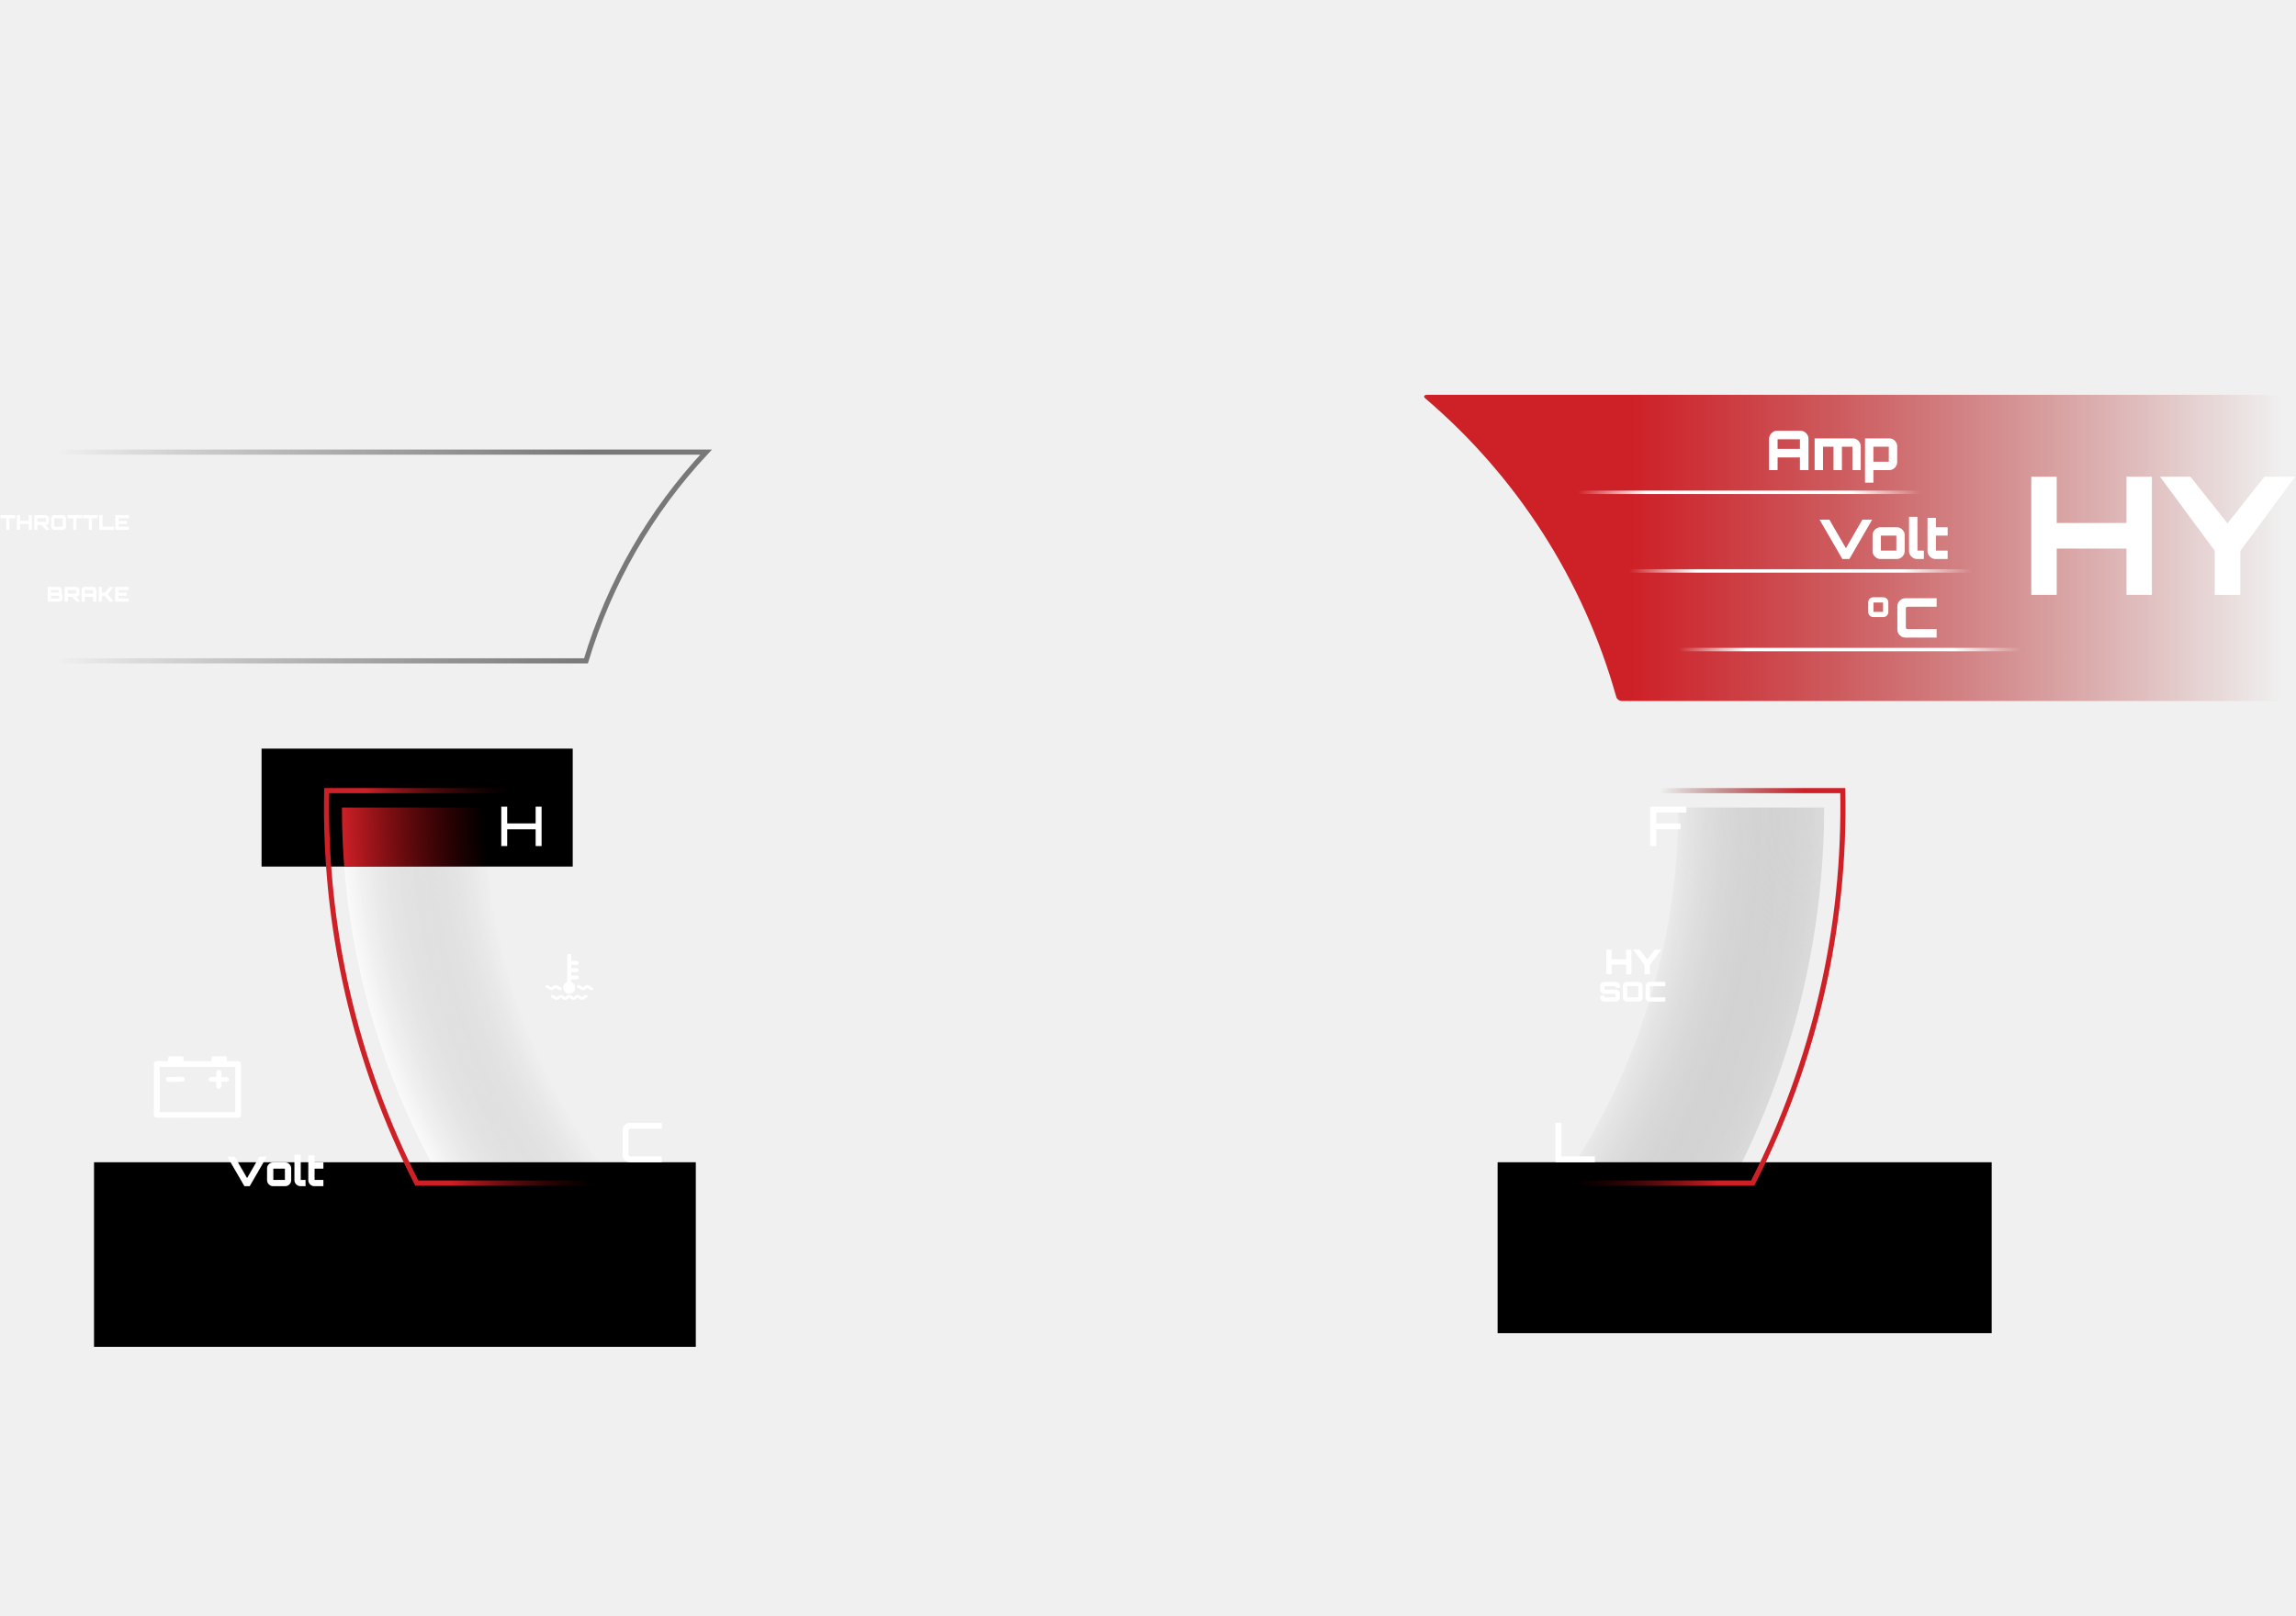
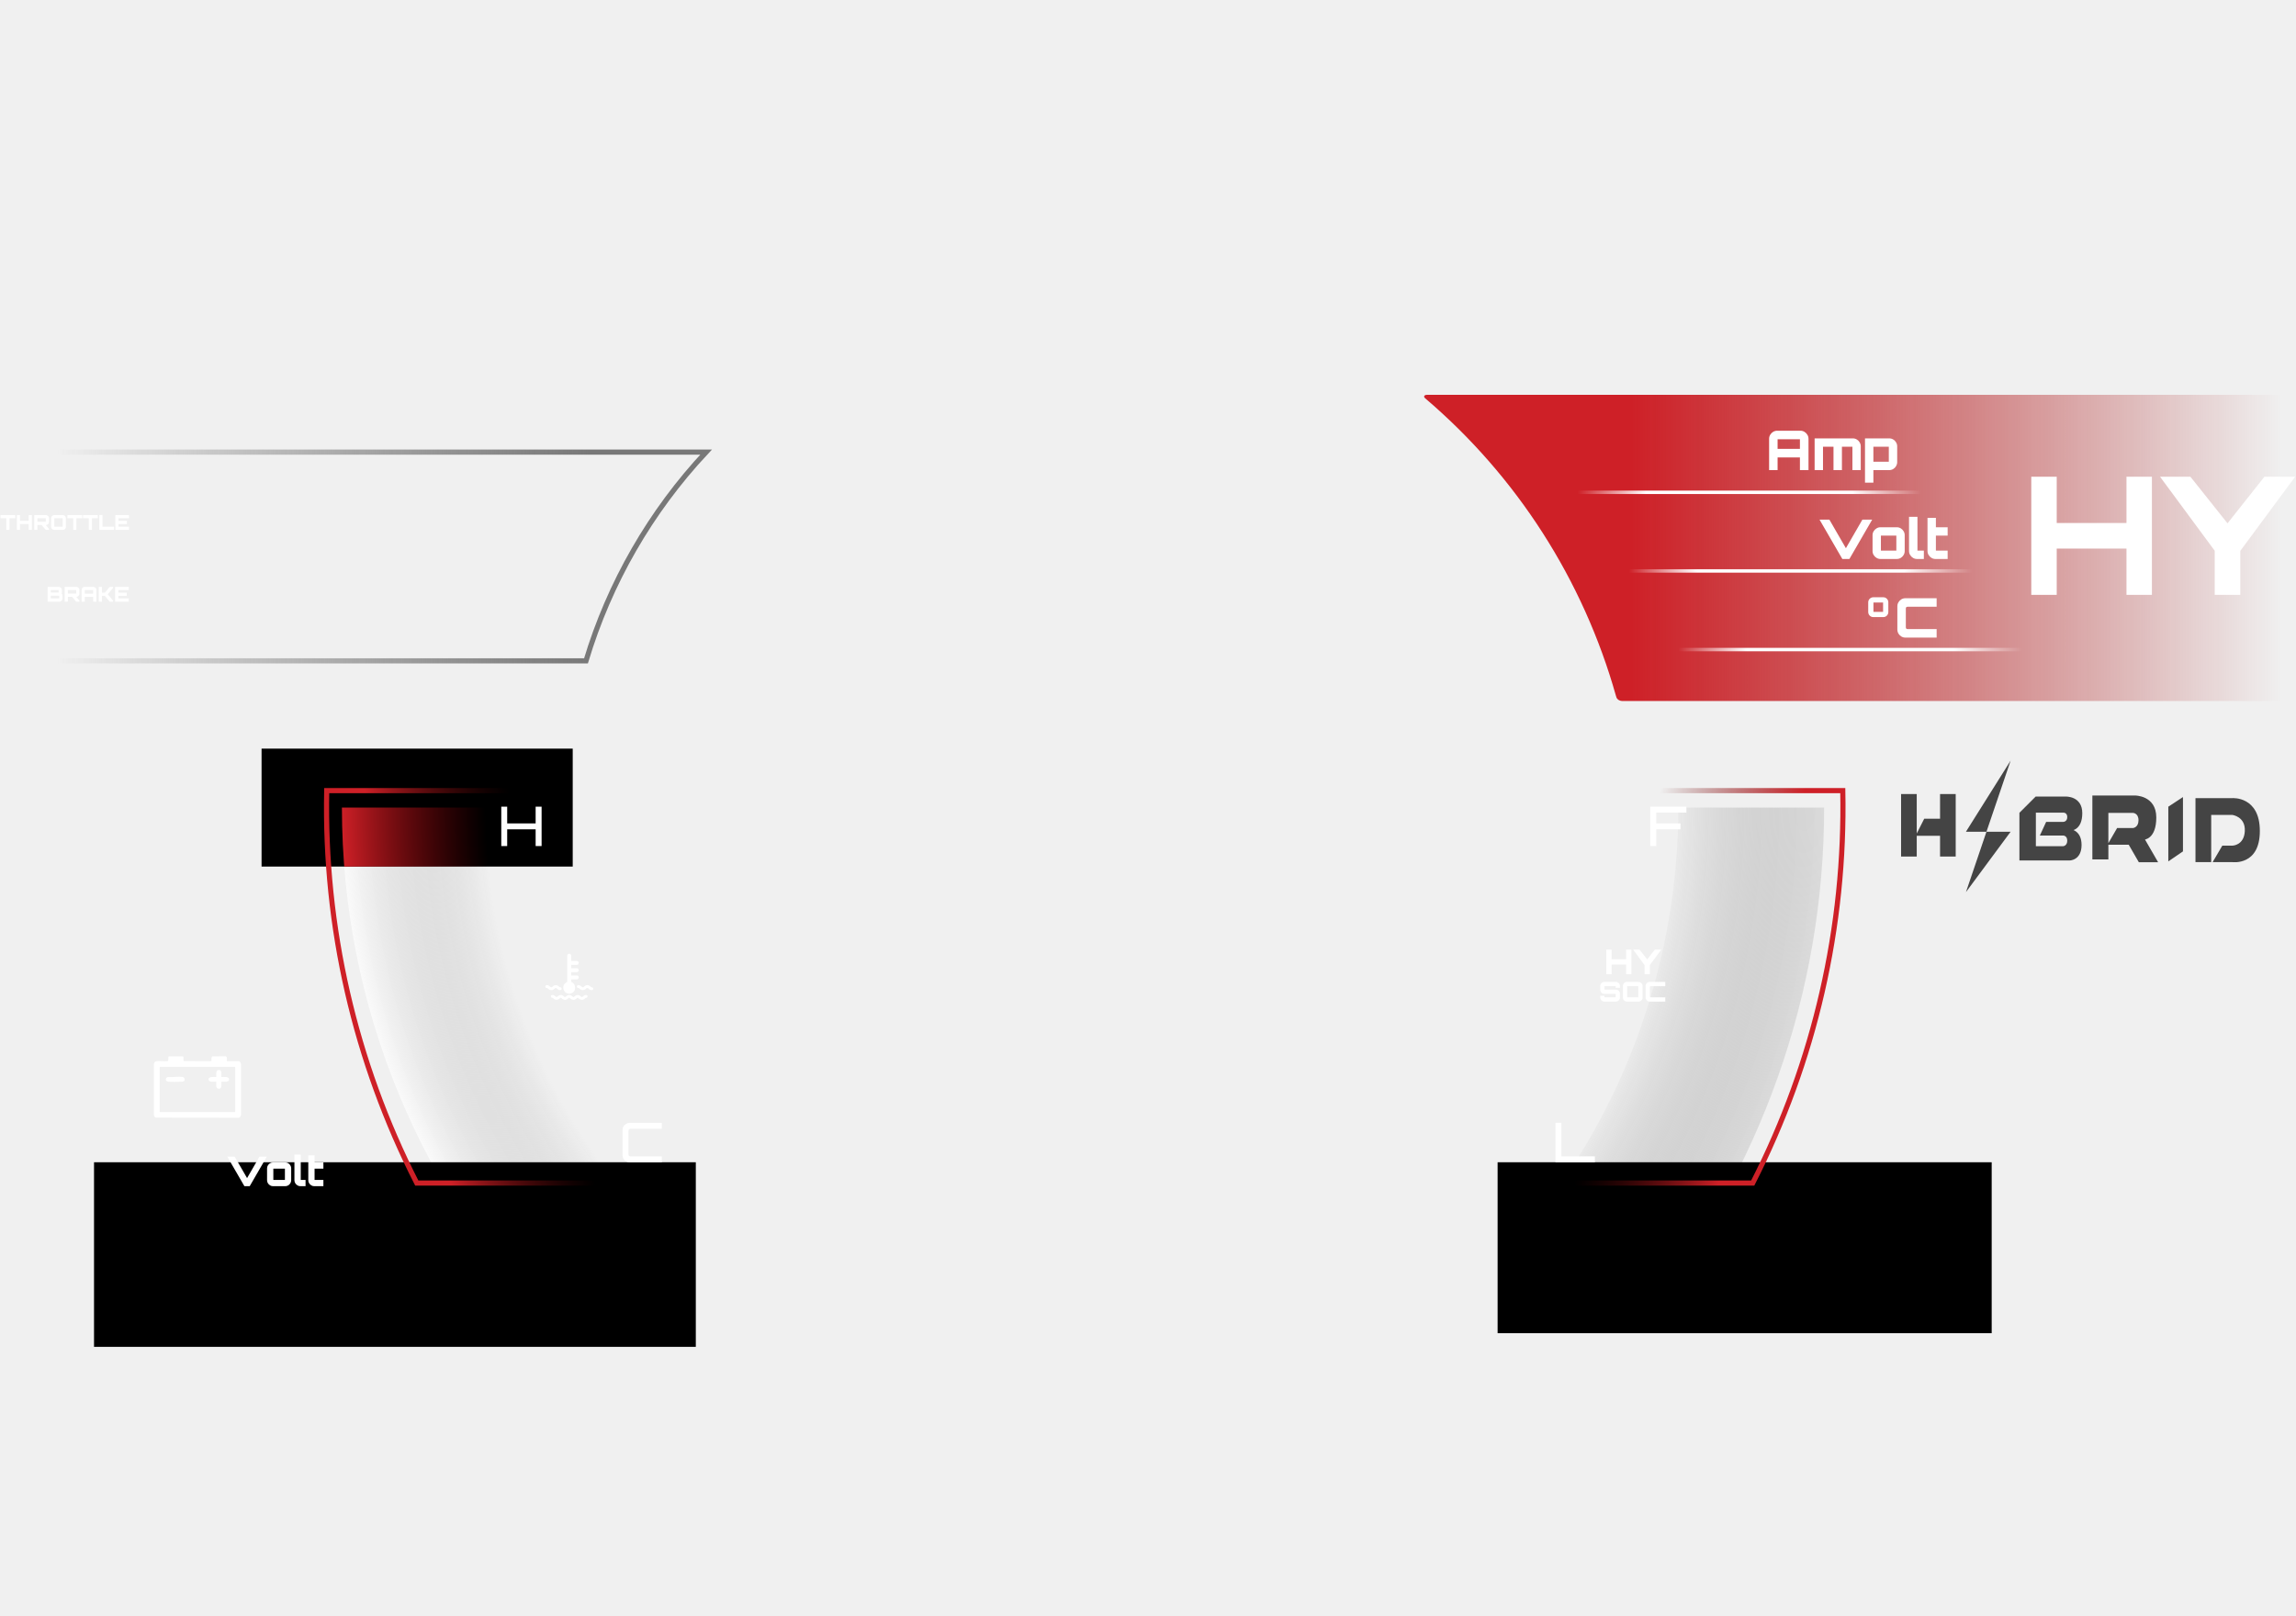
<svg xmlns="http://www.w3.org/2000/svg" width="1343" height="945" viewBox="0 0 1343 945" fill="none">
-   <path d="M1067 472.5C1067 580.66 1029.89 685.547 961.873 769.642L895.559 716.006C951.3 647.09 981.71 561.137 981.71 472.5H1067Z" fill="url(#paint0_radial_23_346)" />
+   <path d="M1067 472.5C1067 580.66 1029.89 685.547 961.873 769.642L895.559 716.006C951.3 647.09 981.71 561.137 981.71 472.5H1067Z" fill="url(#paint0_radial_38_134)" />
  <rect x="876" y="680" width="289" height="100" fill="black" />
  <path d="M965.294 495V471.96H986.414V475.416H968.782V481.752H982.958V485.208H968.782V495H965.294Z" fill="white" />
  <path d="M909.855 680V656.928H913.311V676.544H932.895V680H909.855Z" fill="white" />
-   <path d="M908 692.17H1025.22C1061.44 621.145 1079.54 542.264 1077.9 462.552H958.5" stroke="url(#paint1_linear_23_346)" stroke-width="3" />
+   <path d="M908 692.17H1025.22C1061.44 621.145 1079.54 542.264 1077.9 462.552H958.5" stroke="url(#paint1_linear_38_134)" stroke-width="3" />
  <path d="M938.404 586C937.977 586 937.583 585.893 937.22 585.68C936.857 585.467 936.569 585.179 936.356 584.816C936.143 584.453 936.036 584.059 936.036 583.632V582.56H938.516V583.504H945.044V581.488H938.404C937.977 581.488 937.583 581.381 937.22 581.168C936.857 580.955 936.569 580.672 936.356 580.32C936.143 579.957 936.036 579.557 936.036 579.12V576.848C936.036 576.411 936.143 576.016 936.356 575.664C936.569 575.301 936.857 575.013 937.22 574.8C937.583 574.587 937.977 574.48 938.404 574.48H945.188C945.615 574.48 946.004 574.587 946.356 574.8C946.719 575.013 947.007 575.301 947.22 575.664C947.444 576.016 947.556 576.411 947.556 576.848V577.92H945.044V576.976H938.516V578.992H945.188C945.615 578.992 946.004 579.099 946.356 579.312C946.719 579.525 947.007 579.813 947.22 580.176C947.444 580.528 947.556 580.923 947.556 581.36V583.632C947.556 584.059 947.444 584.453 947.22 584.816C947.007 585.179 946.719 585.467 946.356 585.68C946.004 585.893 945.615 586 945.188 586H938.404ZM951.654 586C951.227 586 950.833 585.893 950.47 585.68C950.107 585.467 949.819 585.179 949.606 584.816C949.393 584.453 949.286 584.059 949.286 583.632V576.848C949.286 576.411 949.393 576.016 949.606 575.664C949.819 575.301 950.107 575.013 950.47 574.8C950.833 574.587 951.227 574.48 951.654 574.48H958.438C958.865 574.48 959.254 574.587 959.606 574.8C959.969 575.013 960.257 575.301 960.47 575.664C960.694 576.016 960.806 576.411 960.806 576.848V583.632C960.806 584.059 960.694 584.453 960.47 584.816C960.257 585.179 959.969 585.467 959.606 585.68C959.254 585.893 958.865 586 958.438 586H951.654ZM951.766 583.504H958.294V576.976H951.766V583.504ZM964.936 586C964.499 586 964.099 585.893 963.736 585.68C963.384 585.467 963.101 585.184 962.888 584.832C962.675 584.469 962.568 584.069 962.568 583.632V576.848C962.568 576.411 962.675 576.016 962.888 575.664C963.101 575.301 963.384 575.013 963.736 574.8C964.099 574.587 964.499 574.48 964.936 574.48H974.056V576.976H965.576C965.405 576.976 965.272 577.019 965.176 577.104C965.091 577.189 965.048 577.323 965.048 577.504V582.976C965.048 583.147 965.091 583.28 965.176 583.376C965.272 583.461 965.405 583.504 965.576 583.504H974.056V586H964.936Z" fill="white" />
  <path d="M939.578 570V555.6H942.678V561.24H951.178V555.6H954.278V570H951.178V564.36H942.678V570H939.578ZM961.929 570V564.62L955.269 555.6H958.969L963.489 561.28L967.989 555.6H971.729L965.049 564.64V570H961.929Z" fill="white" />
-   <path d="M834.689 231.002L1341.69 231V410.116L948.689 410.116C948.689 410.116 947.263 410.116 946.189 409.042C945.591 408.444 945.488 408.08 945.213 407.102L945.196 407.042C926.074 339.272 887.246 278.708 833.644 233.042C833.189 232.654 832.733 231.998 833.189 231.542C833.644 231.086 833.901 231.002 834.689 231.002Z" fill="url(#paint2_linear_23_346)" />
+   <path d="M834.689 231.002L1341.69 231V410.116L948.689 410.116C948.689 410.116 947.263 410.116 946.189 409.042C945.591 408.444 945.488 408.08 945.213 407.102L945.196 407.042C926.074 339.272 887.246 278.708 833.644 233.042C833.189 232.654 832.733 231.998 833.189 231.542C833.644 231.086 833.901 231.002 834.689 231.002Z" fill="url(#paint2_linear_38_134)" />
  <path d="M1188.16 348.042V278.922H1203.04V305.994H1243.84V278.922H1258.72V348.042H1243.84V320.97H1203.04V348.042H1188.16ZM1295.45 348.042V322.218L1263.48 278.922H1281.24L1302.94 306.186L1324.54 278.922H1342.49L1310.42 322.314V348.042H1295.45Z" fill="white" />
  <path d="M1077.64 327.042L1064.29 304.002H1070.05L1079.72 320.738L1089.38 304.002H1095.11L1081.77 327.042H1077.64ZM1099.95 327.042C1099.11 327.042 1098.35 326.829 1097.64 326.402C1096.94 325.975 1096.37 325.41 1095.95 324.706C1095.52 324.002 1095.31 323.234 1095.31 322.402V313.122C1095.31 312.29 1095.52 311.522 1095.95 310.818C1096.37 310.114 1096.94 309.549 1097.64 309.122C1098.35 308.695 1099.11 308.482 1099.95 308.482H1109.48C1110.33 308.482 1111.11 308.695 1111.82 309.122C1112.52 309.549 1113.08 310.114 1113.48 310.818C1113.91 311.522 1114.12 312.29 1114.12 313.122V322.402C1114.12 323.234 1113.91 324.002 1113.48 324.706C1113.08 325.41 1112.52 325.975 1111.82 326.402C1111.11 326.829 1110.33 327.042 1109.48 327.042H1099.95ZM1100.2 322.146H1109.23V313.378H1100.2V322.146ZM1121.29 327.042C1120.46 327.042 1119.69 326.829 1118.99 326.402C1118.28 325.975 1117.72 325.41 1117.29 324.706C1116.86 324.002 1116.65 323.234 1116.65 322.402V302.37H1121.58V322.146H1125.32V327.042H1121.29ZM1132.13 327.042C1131.28 327.042 1130.5 326.829 1129.8 326.402C1129.09 325.975 1128.53 325.41 1128.1 324.706C1127.68 324.002 1127.46 323.234 1127.46 322.402V302.978H1132.36V308.482H1139.24V313.378H1132.36V322.146H1139.24V327.042H1132.13Z" fill="white" />
  <path d="M1034.81 275.042V256.738C1034.81 255.863 1035.02 255.074 1035.45 254.37C1035.88 253.645 1036.45 253.069 1037.18 252.642C1037.9 252.215 1038.69 252.002 1039.55 252.002H1053.08C1053.96 252.002 1054.75 252.215 1055.45 252.642C1056.18 253.069 1056.75 253.645 1057.18 254.37C1057.63 255.074 1057.85 255.863 1057.85 256.738V275.042H1052.83V267.618H1039.77V275.042H1034.81ZM1039.77 262.626H1052.83V256.994H1039.77V262.626ZM1061.43 275.042V256.482H1083.77C1084.62 256.482 1085.4 256.695 1086.1 257.122C1086.81 257.549 1087.36 258.114 1087.77 258.818C1088.2 259.522 1088.41 260.29 1088.41 261.122V275.042H1083.54V261.378H1077.4V275.042H1072.47V261.378H1066.33V275.042H1061.43ZM1090.9 282.402V256.482H1105.08C1105.93 256.482 1106.71 256.695 1107.41 257.122C1108.12 257.549 1108.67 258.114 1109.08 258.818C1109.5 259.522 1109.72 260.29 1109.72 261.122V270.402C1109.72 271.234 1109.5 272.002 1109.08 272.706C1108.67 273.41 1108.12 273.975 1107.41 274.402C1106.71 274.829 1105.93 275.042 1105.08 275.042H1095.8V282.402H1090.9ZM1095.8 270.146H1104.82V261.378H1095.8V270.146Z" fill="white" />
  <path d="M1114.56 373.042C1113.69 373.042 1112.89 372.829 1112.16 372.402C1111.46 371.975 1110.89 371.41 1110.46 370.706C1110.04 369.981 1109.82 369.181 1109.82 368.306V354.738C1109.82 353.863 1110.04 353.074 1110.46 352.37C1110.89 351.645 1111.46 351.069 1112.16 350.642C1112.89 350.215 1113.69 350.002 1114.56 350.002H1132.8V354.994H1115.84C1115.5 354.994 1115.23 355.079 1115.04 355.25C1114.87 355.421 1114.78 355.687 1114.78 356.05V366.994C1114.78 367.335 1114.87 367.602 1115.04 367.794C1115.23 367.965 1115.5 368.05 1115.84 368.05H1132.8V373.042H1114.56Z" fill="white" />
  <path d="M1095.68 361.042C1095.16 361.042 1094.68 360.909 1094.24 360.642C1093.8 360.375 1093.45 360.022 1093.18 359.582C1092.92 359.142 1092.78 358.662 1092.78 358.142V352.342C1092.78 351.822 1092.92 351.342 1093.18 350.902C1093.45 350.462 1093.8 350.109 1094.24 349.842C1094.68 349.575 1095.16 349.442 1095.68 349.442H1101.64C1102.18 349.442 1102.66 349.575 1103.1 349.842C1103.54 350.109 1103.89 350.462 1104.14 350.902C1104.41 351.342 1104.54 351.822 1104.54 352.342V358.142C1104.54 358.662 1104.41 359.142 1104.14 359.582C1103.89 360.022 1103.54 360.375 1103.1 360.642C1102.66 360.909 1102.18 361.042 1101.64 361.042H1095.68ZM1095.84 357.982H1101.48V352.502H1095.84V357.982Z" fill="white" />
-   <line x1="952.689" y1="334.042" x2="1153.69" y2="334.042" stroke="url(#paint3_linear_23_346)" stroke-width="2" />
-   <line x1="981.689" y1="380.042" x2="1182.69" y2="380.042" stroke="url(#paint4_linear_23_346)" stroke-width="2" />
-   <line x1="922.689" y1="288.042" x2="1123.69" y2="288.042" stroke="url(#paint5_linear_23_346)" stroke-width="2" />
-   <path d="M328.434 782.566C287.715 741.848 255.416 693.508 233.379 640.307C211.342 587.105 200 530.085 200 472.5L285.271 472.5C285.271 518.887 294.408 564.819 312.159 607.675C329.91 650.531 355.929 689.47 388.729 722.271L328.434 782.566Z" fill="url(#paint6_radial_23_346)" />
+   <line x1="952.689" y1="334.042" x2="1153.69" y2="334.042" stroke="url(#paint3_linear_38_134)" stroke-width="2" />
+   <line x1="981.689" y1="380.042" x2="1182.69" y2="380.042" stroke="url(#paint4_linear_38_134)" stroke-width="2" />
+   <line x1="922.689" y1="288.042" x2="1123.69" y2="288.042" stroke="url(#paint5_linear_38_134)" stroke-width="2" />
+   <path d="M328.434 782.566C287.715 741.848 255.416 693.508 233.379 640.307C211.342 587.105 200 530.085 200 472.5H285.271C285.271 518.887 294.408 564.819 312.159 607.675C329.91 650.531 355.929 689.47 388.729 722.271L328.434 782.566Z" fill="url(#paint6_radial_38_134)" />
  <rect x="55" y="680" width="352" height="108" fill="black" />
  <rect x="153" y="438" width="182" height="69" fill="black" />
  <path d="M293.215 495V471.96H296.671V481.752H313.311V471.96H316.799V495H313.311V485.208H296.671V495H293.215Z" fill="white" />
  <path d="M368.296 680C367.528 680 366.824 679.819 366.184 679.456C365.565 679.072 365.064 678.571 364.68 677.952C364.317 677.312 364.136 676.608 364.136 675.84V661.12C364.136 660.352 364.317 659.659 364.68 659.04C365.064 658.4 365.565 657.899 366.184 657.536C366.824 657.152 367.528 656.96 368.296 656.96H387.112V660.416H368.776C368.434 660.416 368.146 660.533 367.912 660.768C367.698 660.981 367.592 661.259 367.592 661.6V675.36C367.592 675.701 367.698 675.989 367.912 676.224C368.146 676.437 368.434 676.544 368.776 676.544H387.112V680H368.296Z" fill="white" />
-   <path d="M361 692.17H243.783C207.559 621.145 189.462 542.264 191.102 462.552H310.5" stroke="url(#paint7_linear_23_346)" stroke-width="3" />
-   <g clip-path="url(#clip0_23_346)">
+   <path d="M361 692.17H243.783C207.559 621.145 189.462 542.264 191.102 462.552H310.5" stroke="url(#paint7_linear_38_134)" stroke-width="3" />
+   <g clip-path="url(#clip0_38_134)">
    <path d="M334.143 562.224H337.574C337.592 562.224 337.866 562.335 337.909 562.357C338.711 562.762 338.704 563.992 337.91 564.404C337.87 564.426 337.592 564.536 337.574 564.536H334.142V566.47H337.62C337.65 566.47 337.886 566.591 337.938 566.621C338.696 567.047 338.704 568.113 337.986 568.585C337.913 568.633 337.591 568.782 337.527 568.782H334.142V570.716H337.62C337.648 570.716 337.927 570.844 337.978 570.874C338.959 571.473 338.472 573.027 337.387 573.027H334.142V574.513C337.214 575.653 337.211 580.203 334.039 581.202C330.048 582.458 327.576 576.941 331.263 574.764C331.399 574.684 331.738 574.59 331.762 574.467L331.791 558.929C332.014 557.912 333.38 557.657 333.948 558.529C333.995 558.602 334.142 558.928 334.142 558.993V562.224L334.143 562.224Z" fill="white" />
    <path d="M322.88 582.143C323.426 582.05 324.032 582.269 324.475 582.584C324.745 582.776 325.121 583.277 325.435 583.313C325.929 583.368 326.138 582.961 326.465 582.699C327.407 581.943 328.531 581.913 329.496 582.652C329.872 582.939 330.11 583.415 330.654 583.3C330.9 583.248 331.267 582.796 331.486 582.631C332.384 581.955 333.521 581.942 334.419 582.631C334.794 582.92 335.046 583.418 335.603 583.3C335.844 583.249 336.401 582.616 336.709 582.437C337.62 581.907 338.637 582.054 339.44 582.699C339.665 582.88 339.933 583.26 340.238 583.308C340.777 583.393 341.156 582.744 341.598 582.472C342.024 582.209 342.843 581.957 343.291 582.252C343.817 582.598 343.79 583.351 343.262 583.681C343.037 583.821 342.939 583.752 342.72 583.794C342.39 583.858 342.096 584.286 341.821 584.49C340.855 585.208 339.713 585.152 338.789 584.395C338.609 584.247 338.486 584.049 338.275 583.923C337.61 583.522 337.318 584.162 336.846 584.51C335.836 585.255 334.736 585.109 333.793 584.347C333.655 584.235 333.533 584.048 333.392 583.95C332.706 583.476 332.382 584.154 331.897 584.509C331.012 585.157 329.944 585.159 329.057 584.509C328.581 584.161 328.294 583.521 327.628 583.922C327.418 584.049 327.295 584.246 327.114 584.394C326.194 585.148 325.043 585.21 324.082 584.489C323.811 584.285 323.519 583.859 323.183 583.794C322.945 583.748 322.855 583.824 322.613 583.662C321.995 583.247 322.182 582.262 322.878 582.143H322.88Z" fill="white" />
    <path d="M319.658 576.388C320.177 576.297 320.83 576.529 321.254 576.829C321.627 577.094 321.961 577.642 322.448 577.654C322.936 577.666 323.243 577.136 323.596 576.876C324.505 576.206 325.632 576.196 326.549 576.856C326.904 577.112 327.161 577.533 327.595 577.639C327.825 577.695 327.949 577.62 328.191 577.791C328.786 578.211 328.594 579.212 327.865 579.302C327.24 579.38 326.674 579.15 326.184 578.782C325.939 578.597 325.626 578.191 325.366 578.099C324.707 577.866 324.413 578.468 323.962 578.802C323.111 579.433 321.996 579.513 321.104 578.915C320.791 578.706 320.522 578.329 320.218 578.159C319.85 577.955 319.46 578.133 319.158 577.721C318.811 577.249 319.063 576.492 319.659 576.388H319.658Z" fill="white" />
    <path d="M338.099 576.388C338.75 576.277 339.411 576.593 339.907 576.991C340.212 577.236 340.451 577.643 340.889 577.654C341.396 577.666 341.774 577.047 342.177 576.782C342.974 576.255 344.016 576.23 344.83 576.735C345.175 576.948 345.489 577.389 345.8 577.547C346.2 577.751 346.835 577.585 346.971 578.251C347.215 579.446 345.883 579.463 345.112 579.091C344.644 578.866 344.151 578.201 343.77 578.088C343.11 577.894 342.817 578.523 342.356 578.849C341.489 579.462 340.405 579.478 339.525 578.888C339.232 578.692 338.873 578.227 338.613 578.112C338.271 577.961 337.915 578.124 337.624 577.743C337.26 577.268 337.511 576.489 338.099 576.388L338.099 576.388Z" fill="white" />
  </g>
-   <mask id="mask0_23_346" style="mask-type:alpha" maskUnits="userSpaceOnUse" x="153" y="468" width="275" height="39">
+   <mask id="mask0_38_134" style="mask-type:alpha" maskUnits="userSpaceOnUse" x="153" y="468" width="275" height="39">
    <rect x="153" y="468" width="275" height="39" fill="white" />
  </mask>
-   <g mask="url(#mask0_23_346)">
-     <path d="M328.434 782.566C287.715 741.848 255.416 693.508 233.379 640.307C211.342 587.105 200 530.085 200 472.5L285.271 472.5C285.271 518.887 294.408 564.819 312.159 607.675C329.91 650.531 355.929 689.47 388.729 722.271L328.434 782.566Z" fill="url(#paint8_radial_23_346)" />
+   <g mask="url(#mask0_38_134)">
+     <path d="M328.434 782.566C287.715 741.848 255.416 693.508 233.379 640.307C211.342 587.105 200 530.085 200 472.5H285.271C285.271 518.887 294.408 564.819 312.159 607.675C329.91 650.531 355.929 689.47 388.729 722.271L328.434 782.566Z" fill="url(#paint8_radial_38_134)" />
  </g>
-   <g clip-path="url(#clip1_23_346)">
-     <path d="M132.73 620.851H139.608C140.369 620.851 141.099 622.121 140.989 622.828V652.016C140.986 653.036 140.421 653.994 139.291 654L91.016 653.873C90.231 653.442 90.073 652.85 90 652.015V622.827C90.045 621.685 90.497 620.986 91.706 620.851C93.719 620.626 96.101 621.037 98.157 620.829C98.709 620.651 98.155 618.565 98.773 618.024L106.886 618.029C107.704 618.265 107.139 619.979 107.346 620.591L107.475 620.781L123.26 620.846L123.747 620.542C123.624 619.946 123.573 618.232 124.266 618.027L131.999 618C133.075 618.203 132.656 620.06 132.73 620.851ZM93.646 624.181L93.403 624.419V650.424L93.646 650.662H137.343L137.585 650.424V624.419L137.343 624.181H93.646Z" fill="white" />
+   <g clip-path="url(#clip1_38_134)">
+     <path d="M132.73 620.851H139.608C140.369 620.851 141.099 622.121 140.989 622.828V652.016C140.986 653.036 140.421 653.994 139.291 654L91.016 653.873C90.231 653.442 90.073 652.85 90 652.015V622.827C90.045 621.685 90.497 620.986 91.706 620.851C93.719 620.626 96.101 621.037 98.157 620.829C98.709 620.651 98.155 618.565 98.773 618.024L106.886 618.029C107.704 618.265 107.139 619.979 107.346 620.591L107.475 620.781L123.259 620.846L123.747 620.542C123.624 619.946 123.573 618.232 124.266 618.027L131.999 618C133.075 618.203 132.656 620.06 132.73 620.851ZM93.646 624.181L93.403 624.419V650.424L93.646 650.662H137.343L137.585 650.424V624.419L137.343 624.181H93.646Z" fill="white" />
    <path d="M129.497 630.135C130.868 630.188 134.276 629.631 133.982 631.72C133.744 633.403 130.745 632.759 129.497 632.875C129.414 634.139 130.1 637.254 127.768 636.983C125.942 636.772 126.622 634.033 126.507 632.875C125.276 632.754 122.422 633.377 122.051 631.851C121.526 629.69 125.159 630.136 126.507 630.135C126.6 628.985 125.988 626.285 127.765 626.024C130.06 625.688 129.435 628.926 129.497 630.135Z" fill="white" />
    <path d="M98.069 630.153C100.72 630.375 104.238 629.74 106.786 630.13C107.865 630.296 108.135 631.024 107.943 632.02C107.82 632.659 107.032 632.804 106.486 632.859C104.891 633.017 99.692 633.087 98.227 632.825C96.657 632.544 96.582 630.66 98.069 630.153Z" fill="white" />
  </g>
  <path d="M142.961 694L132.953 676.72H137.273L144.521 689.272L151.769 676.72H156.065L146.057 694H142.961ZM159.692 694C159.068 694 158.492 693.84 157.964 693.52C157.436 693.2 157.012 692.776 156.692 692.248C156.372 691.72 156.212 691.144 156.212 690.52V683.56C156.212 682.936 156.372 682.36 156.692 681.832C157.012 681.304 157.436 680.88 157.964 680.56C158.492 680.24 159.068 680.08 159.692 680.08H166.844C167.484 680.08 168.068 680.24 168.596 680.56C169.124 680.88 169.54 681.304 169.844 681.832C170.164 682.36 170.324 682.936 170.324 683.56V690.52C170.324 691.144 170.164 691.72 169.844 692.248C169.54 692.776 169.124 693.2 168.596 693.52C168.068 693.84 167.484 694 166.844 694H159.692ZM159.884 690.328H166.652V683.752H159.884V690.328ZM175.701 694C175.077 694 174.501 693.84 173.973 693.52C173.445 693.2 173.021 692.776 172.701 692.248C172.381 691.72 172.221 691.144 172.221 690.52V675.496H175.917V690.328H178.725V694H175.701ZM183.835 694C183.195 694 182.611 693.84 182.083 693.52C181.555 693.2 181.131 692.776 180.811 692.248C180.491 691.72 180.331 691.144 180.331 690.52V675.952H184.003V680.08H189.163V683.752H184.003V690.328H189.163V694H183.835Z" fill="white" />
-   <path d="M33 386.642H342.765C356.461 341.061 380.508 299.262 413.028 264.51H33" stroke="url(#paint9_linear_23_346)" stroke-width="3" />
+   <path d="M33 386.642H342.765C356.461 341.061 380.508 299.262 413.028 264.51H33" stroke="url(#paint9_linear_38_134)" stroke-width="3" />
  <path d="M3.673 310V303.232H0.289V301.36H8.929V303.232H5.545V310H3.673ZM9.838 310V301.36H11.698V304.744H16.798V301.36H18.658V310H16.798V306.616H11.698V310H9.838ZM26.741 310L24.233 307.012H26.669L28.661 309.364V310H26.741ZM20.033 310V301.372H26.885C27.213 301.372 27.509 301.452 27.773 301.612C28.045 301.772 28.261 301.988 28.421 302.26C28.589 302.532 28.673 302.828 28.673 303.148V305.38C28.673 305.7 28.589 305.996 28.421 306.268C28.261 306.54 28.045 306.756 27.773 306.916C27.509 307.076 27.213 307.156 26.885 307.156L21.893 307.168V310H20.033ZM21.893 305.284H26.789V303.232H21.893V305.284ZM31.688 310C31.368 310 31.072 309.92 30.8 309.76C30.528 309.6 30.312 309.384 30.152 309.112C29.992 308.84 29.912 308.544 29.912 308.224V303.136C29.912 302.808 29.992 302.512 30.152 302.248C30.312 301.976 30.528 301.76 30.8 301.6C31.072 301.44 31.368 301.36 31.688 301.36H36.776C37.096 301.36 37.388 301.44 37.652 301.6C37.924 301.76 38.14 301.976 38.3 302.248C38.468 302.512 38.552 302.808 38.552 303.136V308.224C38.552 308.544 38.468 308.84 38.3 309.112C38.14 309.384 37.924 309.6 37.652 309.76C37.388 309.92 37.096 310 36.776 310H31.688ZM31.772 308.128H36.668V303.232H31.772V308.128ZM42.825 310V303.232H39.441V301.36H48.081V303.232H44.697V310H42.825ZM51.931 310V303.232H48.547V301.36H57.187V303.232H53.803V310H51.931ZM58.096 310V301.348H59.956V308.128H66.736V310H58.096ZM67.46 310V301.36H75.44V303.232H69.344V304.744H74.252V306.616H69.344V308.128H75.44V310H67.46Z" fill="white" />
  <path d="M27.874 352V343.36H34.402C34.722 343.36 35.014 343.44 35.278 343.6C35.55 343.76 35.766 343.976 35.926 344.248C36.094 344.512 36.178 344.808 36.178 345.136V346.756C36.178 346.86 36.17 346.96 36.154 347.056C36.146 347.144 36.126 347.228 36.094 347.308C36.214 347.46 36.314 347.636 36.394 347.836C36.474 348.036 36.514 348.236 36.514 348.436V350.224C36.514 350.544 36.43 350.84 36.262 351.112C36.102 351.384 35.886 351.6 35.614 351.76C35.35 351.92 35.054 352 34.726 352H27.874ZM29.734 350.128H34.63V348.544H29.734V350.128ZM29.734 346.672H34.294V345.232H29.734V346.672ZM44.53 352L42.022 349.012H44.458L46.45 351.364V352H44.53ZM37.822 352V343.372H44.674C45.002 343.372 45.298 343.452 45.562 343.612C45.834 343.772 46.05 343.988 46.21 344.26C46.378 344.532 46.462 344.828 46.462 345.148V347.38C46.462 347.7 46.378 347.996 46.21 348.268C46.05 348.54 45.834 348.756 45.562 348.916C45.298 349.076 45.002 349.156 44.674 349.156L39.682 349.168V352H37.822ZM39.682 347.284H44.578V345.232H39.682V347.284ZM47.749 352V345.136C47.749 344.808 47.829 344.512 47.989 344.248C48.149 343.976 48.365 343.76 48.637 343.6C48.909 343.44 49.205 343.36 49.525 343.36H54.601C54.929 343.36 55.225 343.44 55.489 343.6C55.761 343.76 55.977 343.976 56.137 344.248C56.305 344.512 56.389 344.808 56.389 345.136V352H54.505V349.216H49.609V352H47.749ZM49.609 347.344H54.505V345.232H49.609V347.344ZM57.768 352V343.36H59.64V346.744H61.332L64.164 343.36H66.108V344.008L63.024 347.68L66.108 351.352V352H64.164L61.332 348.616H59.64V352H57.768ZM67.343 352V343.36H75.323V345.232H69.227V346.744H74.135V348.616H69.227V350.128H75.323V352H67.343Z" fill="white" />
+   <path d="M1149.94 521.962L1161.94 486.617H1176.08L1149.94 521.962ZM1248.79 465.414C1248.89 465.416 1249.02 465.42 1249.2 465.43C1249.54 465.449 1250.03 465.492 1250.62 465.583C1251.79 465.765 1253.36 466.142 1254.94 466.93C1256.51 467.719 1258.11 468.924 1259.3 470.758C1260.5 472.594 1261.28 475.031 1261.28 478.252C1261.28 484.616 1259.53 487.909 1257.66 489.602C1256.74 490.443 1255.81 490.869 1255.1 491.083C1254.95 491.129 1254.81 491.163 1254.68 491.191L1261.92 503.726L1262.35 504.476H1251.08L1250.93 504.226L1245.16 494.229H1233.25V502.803H1223.89V465.413H1248.68C1248.71 465.413 1248.74 465.413 1248.79 465.414ZM1305.74 466.959C1305.81 466.954 1321.85 465.748 1321.85 486.199C1321.85 506.651 1305.81 504.403 1305.74 504.394H1294.24L1299.89 494.773H1305.74C1305.79 494.773 1312.68 494.664 1313.06 486.199C1313.45 477.733 1305.79 476.794 1305.74 476.788H1293.4V504.394H1284.2V466.959H1305.74ZM1276.88 498.12L1268.31 503.976V471.979L1276.88 466.331V498.12ZM1208.7 466.044C1208.96 466.052 1209.34 466.074 1209.79 466.132C1210.68 466.247 1211.89 466.507 1213.1 467.085C1214.32 467.665 1215.54 468.569 1216.47 469.974C1217.39 471.38 1217.99 473.258 1217.99 475.745C1217.99 480.833 1216.32 483.466 1214.49 484.799C1213.94 485.195 1213.39 485.468 1212.88 485.657C1213.33 485.852 1213.81 486.11 1214.28 486.457C1215.99 487.717 1217.57 490.065 1217.57 494.357C1217.57 498.792 1215.88 501.102 1214.1 502.277C1213.23 502.855 1212.36 503.143 1211.71 503.287C1211.38 503.359 1211.11 503.395 1210.91 503.413C1210.81 503.422 1210.74 503.427 1210.68 503.43C1210.65 503.431 1210.63 503.431 1210.61 503.432C1210.61 503.432 1210.6 503.433 1210.6 503.433H1210.59C1210.59 503.428 1210.58 503.382 1210.58 502.933V503.433H1181.22V475.537L1181.37 475.392L1190.72 466.043H1208.27C1208.28 466.043 1208.29 466.042 1208.3 466.042C1208.32 466.041 1208.35 466.04 1208.38 466.04C1208.46 466.039 1208.56 466.04 1208.7 466.044ZM1121.16 487.646L1125.4 479.28L1125.54 479.007H1134.8V464.576H1143.95V501.129H1134.8V489H1121.16V501.129H1112V464.576H1121.16V487.646ZM1206.81 475.46H1190.84V495.073H1206.85L1206.88 495.07L1206.82 494.573L1206.88 495.07L1206.88 495.069C1206.88 495.069 1206.88 495.069 1206.88 495.069C1206.89 495.069 1206.89 495.069 1206.89 495.068C1206.9 495.067 1206.91 495.066 1206.92 495.064C1206.94 495.061 1206.97 495.056 1207 495.049C1207.07 495.035 1207.16 495.012 1207.27 494.976C1207.49 494.903 1207.78 494.775 1208.07 494.55C1208.67 494.083 1209.2 493.254 1209.2 491.854C1209.2 490.454 1208.67 489.66 1208.04 489.242C1207.74 489.043 1207.44 488.945 1207.22 488.896C1207.11 488.871 1207.02 488.858 1206.95 488.852C1206.91 488.848 1206.89 488.847 1206.86 488.846C1206.85 488.845 1206.84 488.845 1206.84 488.845H1206.82C1206.82 488.846 1206.82 488.873 1206.82 489.345V488.845H1193.17L1196.86 480.852H1206.82V480.352C1206.82 480.802 1206.82 480.847 1206.82 480.852H1206.84C1206.84 480.851 1206.85 480.851 1206.86 480.851C1206.88 480.85 1206.91 480.849 1206.95 480.846C1207.01 480.84 1207.11 480.828 1207.21 480.806C1207.43 480.761 1207.73 480.673 1208.02 480.491C1208.65 480.108 1209.2 479.367 1209.2 478.052C1209.2 477.409 1209.07 476.899 1208.84 476.503C1208.61 476.105 1208.3 475.852 1207.99 475.696C1207.68 475.543 1207.38 475.486 1207.16 475.466C1207.05 475.456 1206.96 475.454 1206.89 475.456C1206.86 475.457 1206.83 475.459 1206.81 475.46ZM1233.25 493.311L1238.23 484.694L1238.37 484.444H1247.78C1247.8 484.441 1247.82 484.436 1247.86 484.429C1247.94 484.412 1248.06 484.382 1248.21 484.333C1248.5 484.235 1248.89 484.062 1249.29 483.764C1250.05 483.182 1250.87 482.075 1250.87 479.926C1250.87 477.777 1250.05 476.731 1249.3 476.203C1248.91 475.931 1248.53 475.782 1248.23 475.702C1248.09 475.662 1247.97 475.64 1247.89 475.628C1247.85 475.622 1247.82 475.618 1247.8 475.616C1247.8 475.616 1247.79 475.615 1247.79 475.615H1233.25V493.311ZM1161.94 486.617H1149.94L1176.08 445L1161.94 486.617Z" fill="#444444" />
  <defs>
-     <radialGradient id="paint0_radial_23_346" cx="0" cy="0" r="1" gradientUnits="userSpaceOnUse" gradientTransform="translate(594.5 472.5) rotate(90) scale(472.5)">
+     <radialGradient id="paint0_radial_38_134" cx="0" cy="0" r="1" gradientUnits="userSpaceOnUse" gradientTransform="translate(594.5 472.5) rotate(90) scale(472.5)">
      <stop offset="0.803" stop-color="#5D5D5D" stop-opacity="0" />
      <stop offset="1" stop-color="#CBCBCB" stop-opacity="0.6" />
    </radialGradient>
-     <linearGradient id="paint1_linear_23_346" x1="1066.5" y1="577" x2="918" y2="544.5" gradientUnits="userSpaceOnUse">
+     <linearGradient id="paint1_linear_38_134" x1="1066.5" y1="577" x2="918" y2="544.5" gradientUnits="userSpaceOnUse">
      <stop offset="0.231" stop-color="#CE2027" />
      <stop offset="0.774" stop-color="#5C0404" stop-opacity="0" />
    </linearGradient>
-     <linearGradient id="paint2_linear_23_346" x1="939.689" y1="231.042" x2="1341.69" y2="231.042" gradientUnits="userSpaceOnUse">
+     <linearGradient id="paint2_linear_38_134" x1="939.689" y1="231.042" x2="1341.69" y2="231.042" gradientUnits="userSpaceOnUse">
      <stop offset="0.036" stop-color="#CE2027" />
      <stop offset="0.982" stop-color="#990000" stop-opacity="0" />
    </linearGradient>
-     <linearGradient id="paint3_linear_23_346" x1="952.689" y1="335.542" x2="1153.69" y2="335.542" gradientUnits="userSpaceOnUse">
+     <linearGradient id="paint3_linear_38_134" x1="952.689" y1="335.542" x2="1153.69" y2="335.542" gradientUnits="userSpaceOnUse">
      <stop stop-color="white" stop-opacity="0" />
      <stop offset="0.2" stop-color="white" />
      <stop offset="0.8" stop-color="white" />
      <stop offset="1" stop-color="white" stop-opacity="0" />
    </linearGradient>
-     <linearGradient id="paint4_linear_23_346" x1="981.689" y1="381.542" x2="1182.69" y2="381.542" gradientUnits="userSpaceOnUse">
+     <linearGradient id="paint4_linear_38_134" x1="981.689" y1="381.542" x2="1182.69" y2="381.542" gradientUnits="userSpaceOnUse">
      <stop stop-color="white" stop-opacity="0" />
      <stop offset="0.2" stop-color="white" />
      <stop offset="0.8" stop-color="white" />
      <stop offset="1" stop-color="white" stop-opacity="0" />
    </linearGradient>
-     <linearGradient id="paint5_linear_23_346" x1="922.689" y1="289.542" x2="1123.69" y2="289.542" gradientUnits="userSpaceOnUse">
+     <linearGradient id="paint5_linear_38_134" x1="922.689" y1="289.542" x2="1123.69" y2="289.542" gradientUnits="userSpaceOnUse">
      <stop stop-color="white" stop-opacity="0" />
      <stop offset="0.2" stop-color="white" />
      <stop offset="0.8" stop-color="white" />
      <stop offset="1" stop-color="white" stop-opacity="0" />
    </linearGradient>
-     <radialGradient id="paint6_radial_23_346" cx="0" cy="0" r="1" gradientUnits="userSpaceOnUse" gradientTransform="translate(638.5 472.5) rotate(90) scale(438.5)">
+     <radialGradient id="paint6_radial_38_134" cx="0" cy="0" r="1" gradientUnits="userSpaceOnUse" gradientTransform="translate(638.5 472.5) rotate(90) scale(438.5)">
      <stop offset="0.808" stop-color="#888888" stop-opacity="0" />
      <stop offset="1" stop-color="white" stop-opacity="0.7" />
    </radialGradient>
-     <linearGradient id="paint7_linear_23_346" x1="202.5" y1="577" x2="351" y2="544.5" gradientUnits="userSpaceOnUse">
+     <linearGradient id="paint7_linear_38_134" x1="202.5" y1="577" x2="351" y2="544.5" gradientUnits="userSpaceOnUse">
      <stop offset="0.231" stop-color="#CE2027" />
      <stop offset="0.774" stop-color="#5C0404" stop-opacity="0" />
    </linearGradient>
-     <radialGradient id="paint8_radial_23_346" cx="0" cy="0" r="1" gradientUnits="userSpaceOnUse" gradientTransform="translate(638.5 472.5) rotate(90) scale(438.5)">
+     <radialGradient id="paint8_radial_38_134" cx="0" cy="0" r="1" gradientUnits="userSpaceOnUse" gradientTransform="translate(638.5 472.5) rotate(90) scale(438.5)">
      <stop offset="0.808" stop-color="#930006" stop-opacity="0" />
      <stop offset="1" stop-color="#CE2027" />
    </radialGradient>
-     <linearGradient id="paint9_linear_23_346" x1="344.5" y1="387" x2="33" y2="387" gradientUnits="userSpaceOnUse">
+     <linearGradient id="paint9_linear_38_134" x1="344.5" y1="387" x2="33" y2="387" gradientUnits="userSpaceOnUse">
      <stop stop-color="#787878" />
      <stop offset="1" stop-color="#616161" stop-opacity="0" />
    </linearGradient>
-     <clipPath id="clip0_23_346">
+     <clipPath id="clip0_38_134">
      <rect width="28" height="27" fill="white" transform="translate(319 558)" />
    </clipPath>
-     <clipPath id="clip1_23_346">
+     <clipPath id="clip1_38_134">
      <rect width="51" height="36" fill="white" transform="translate(90 618)" />
    </clipPath>
  </defs>
</svg>
